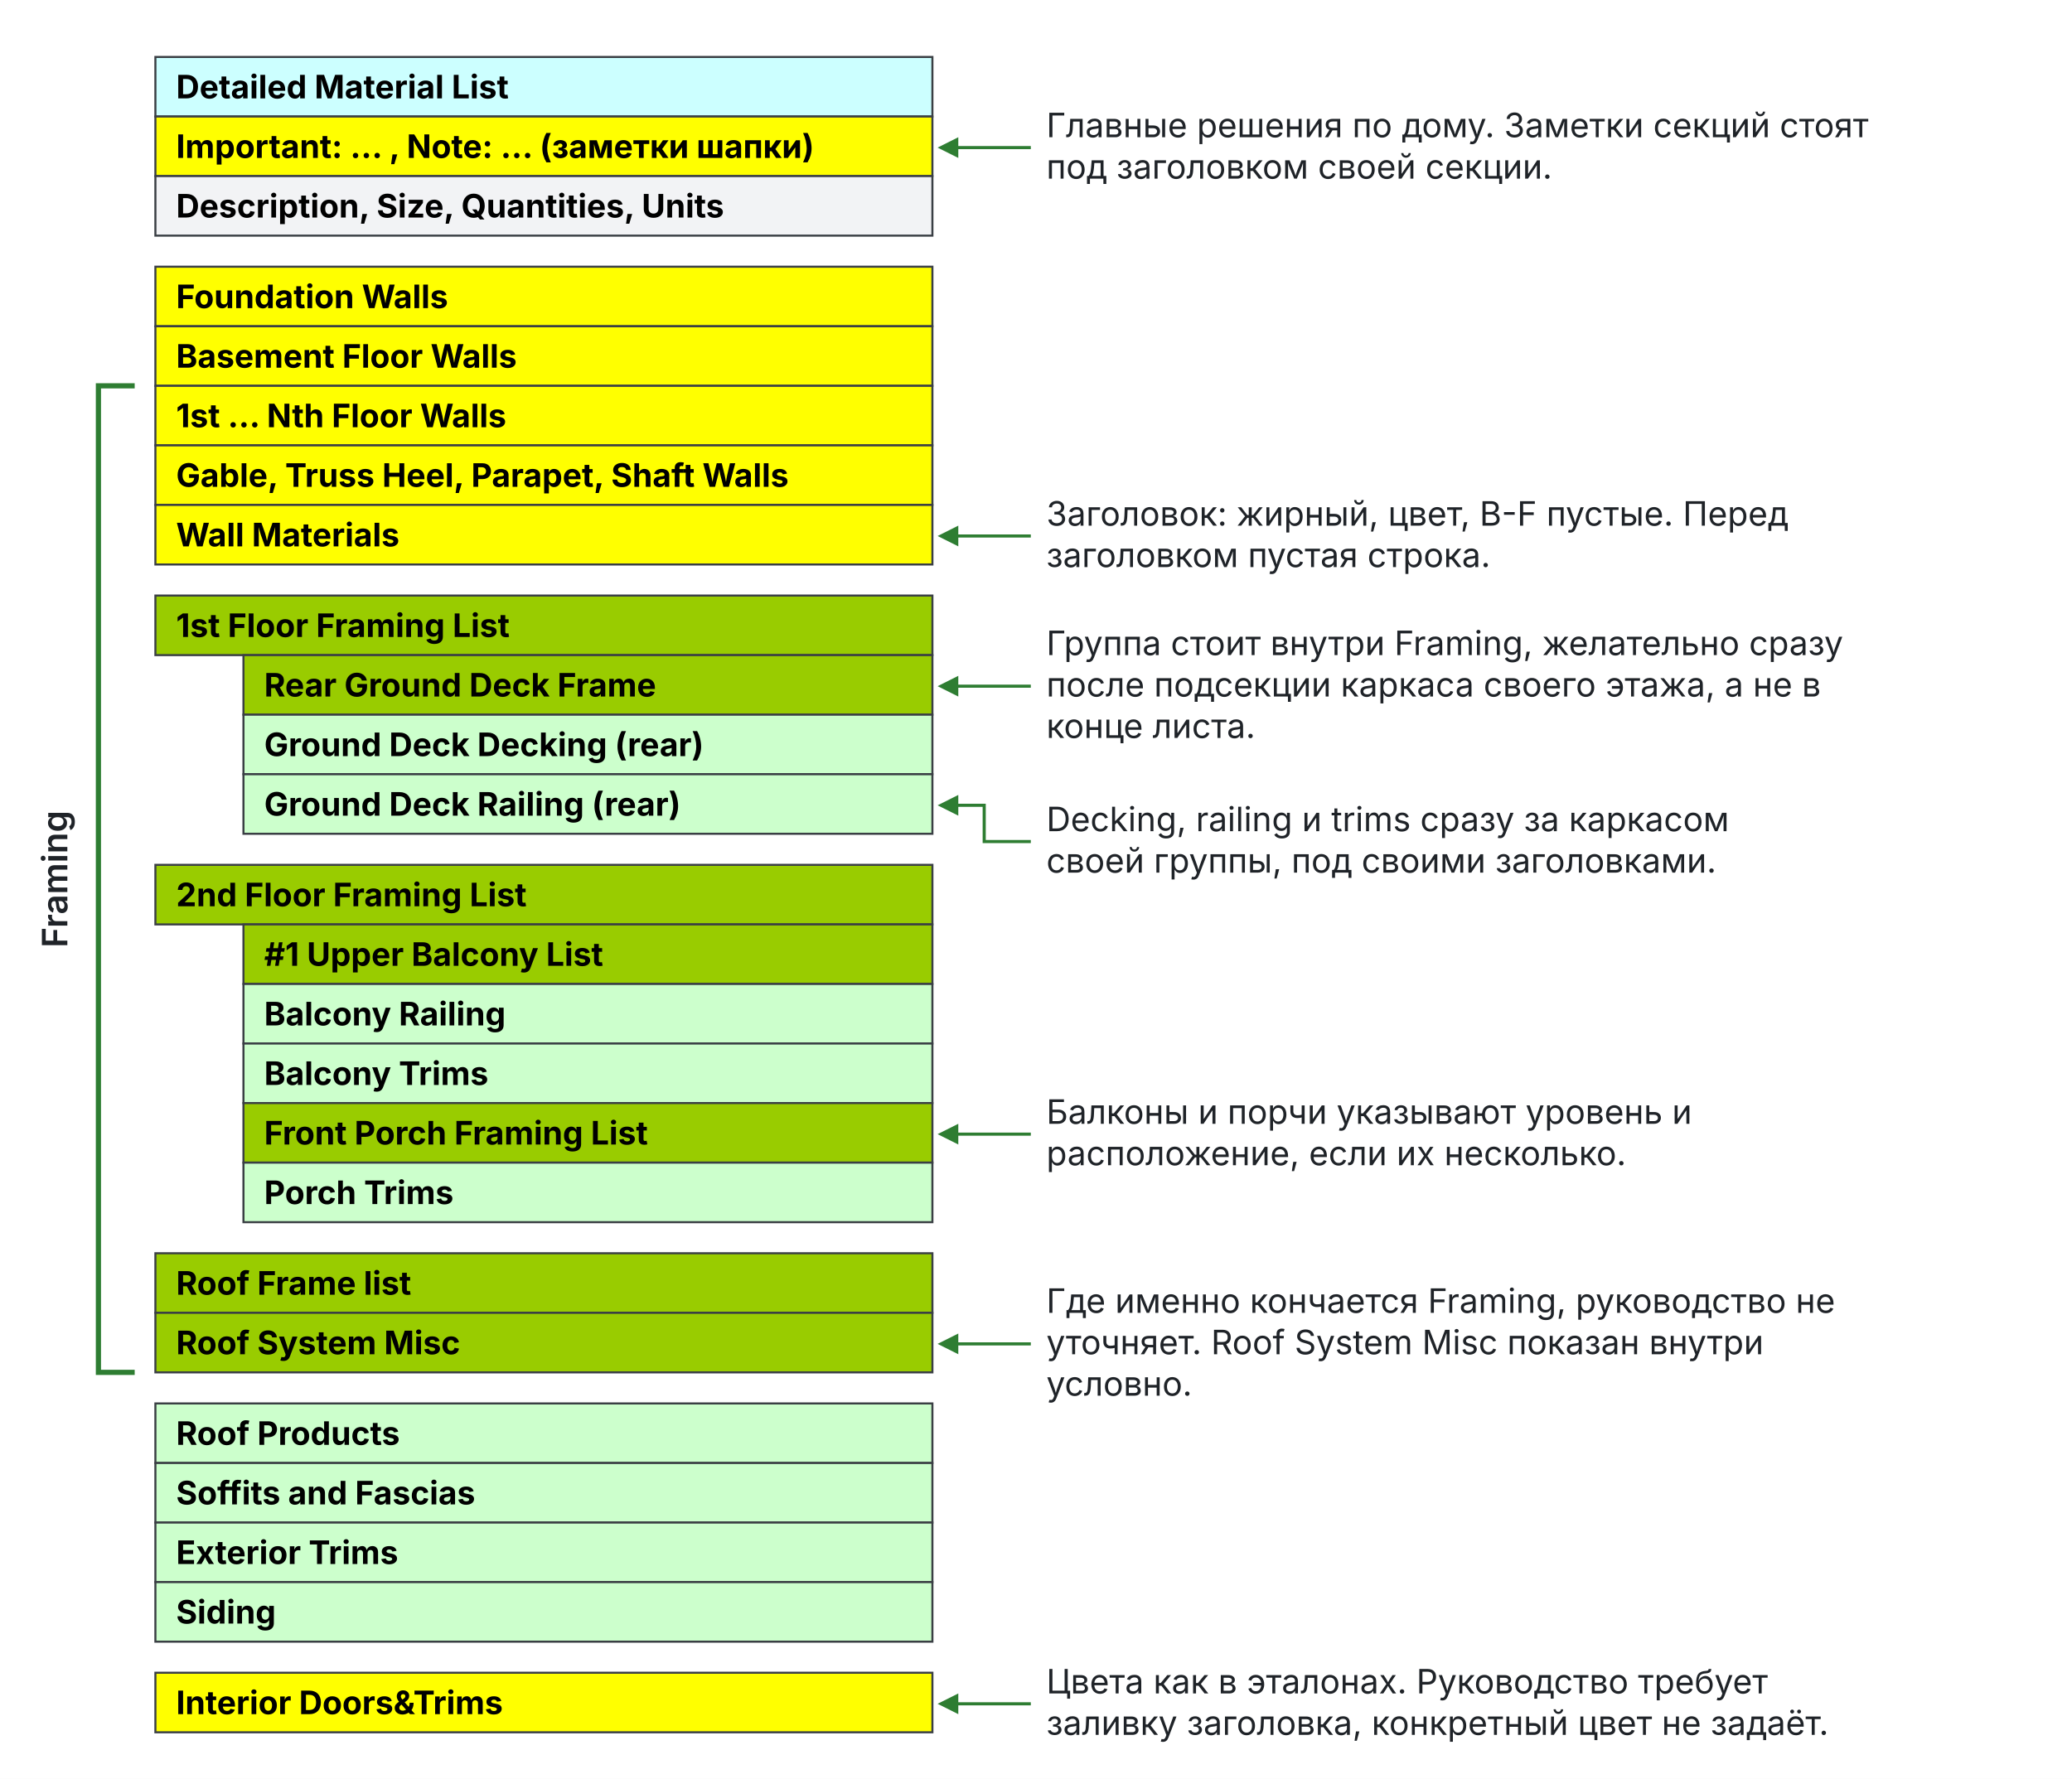
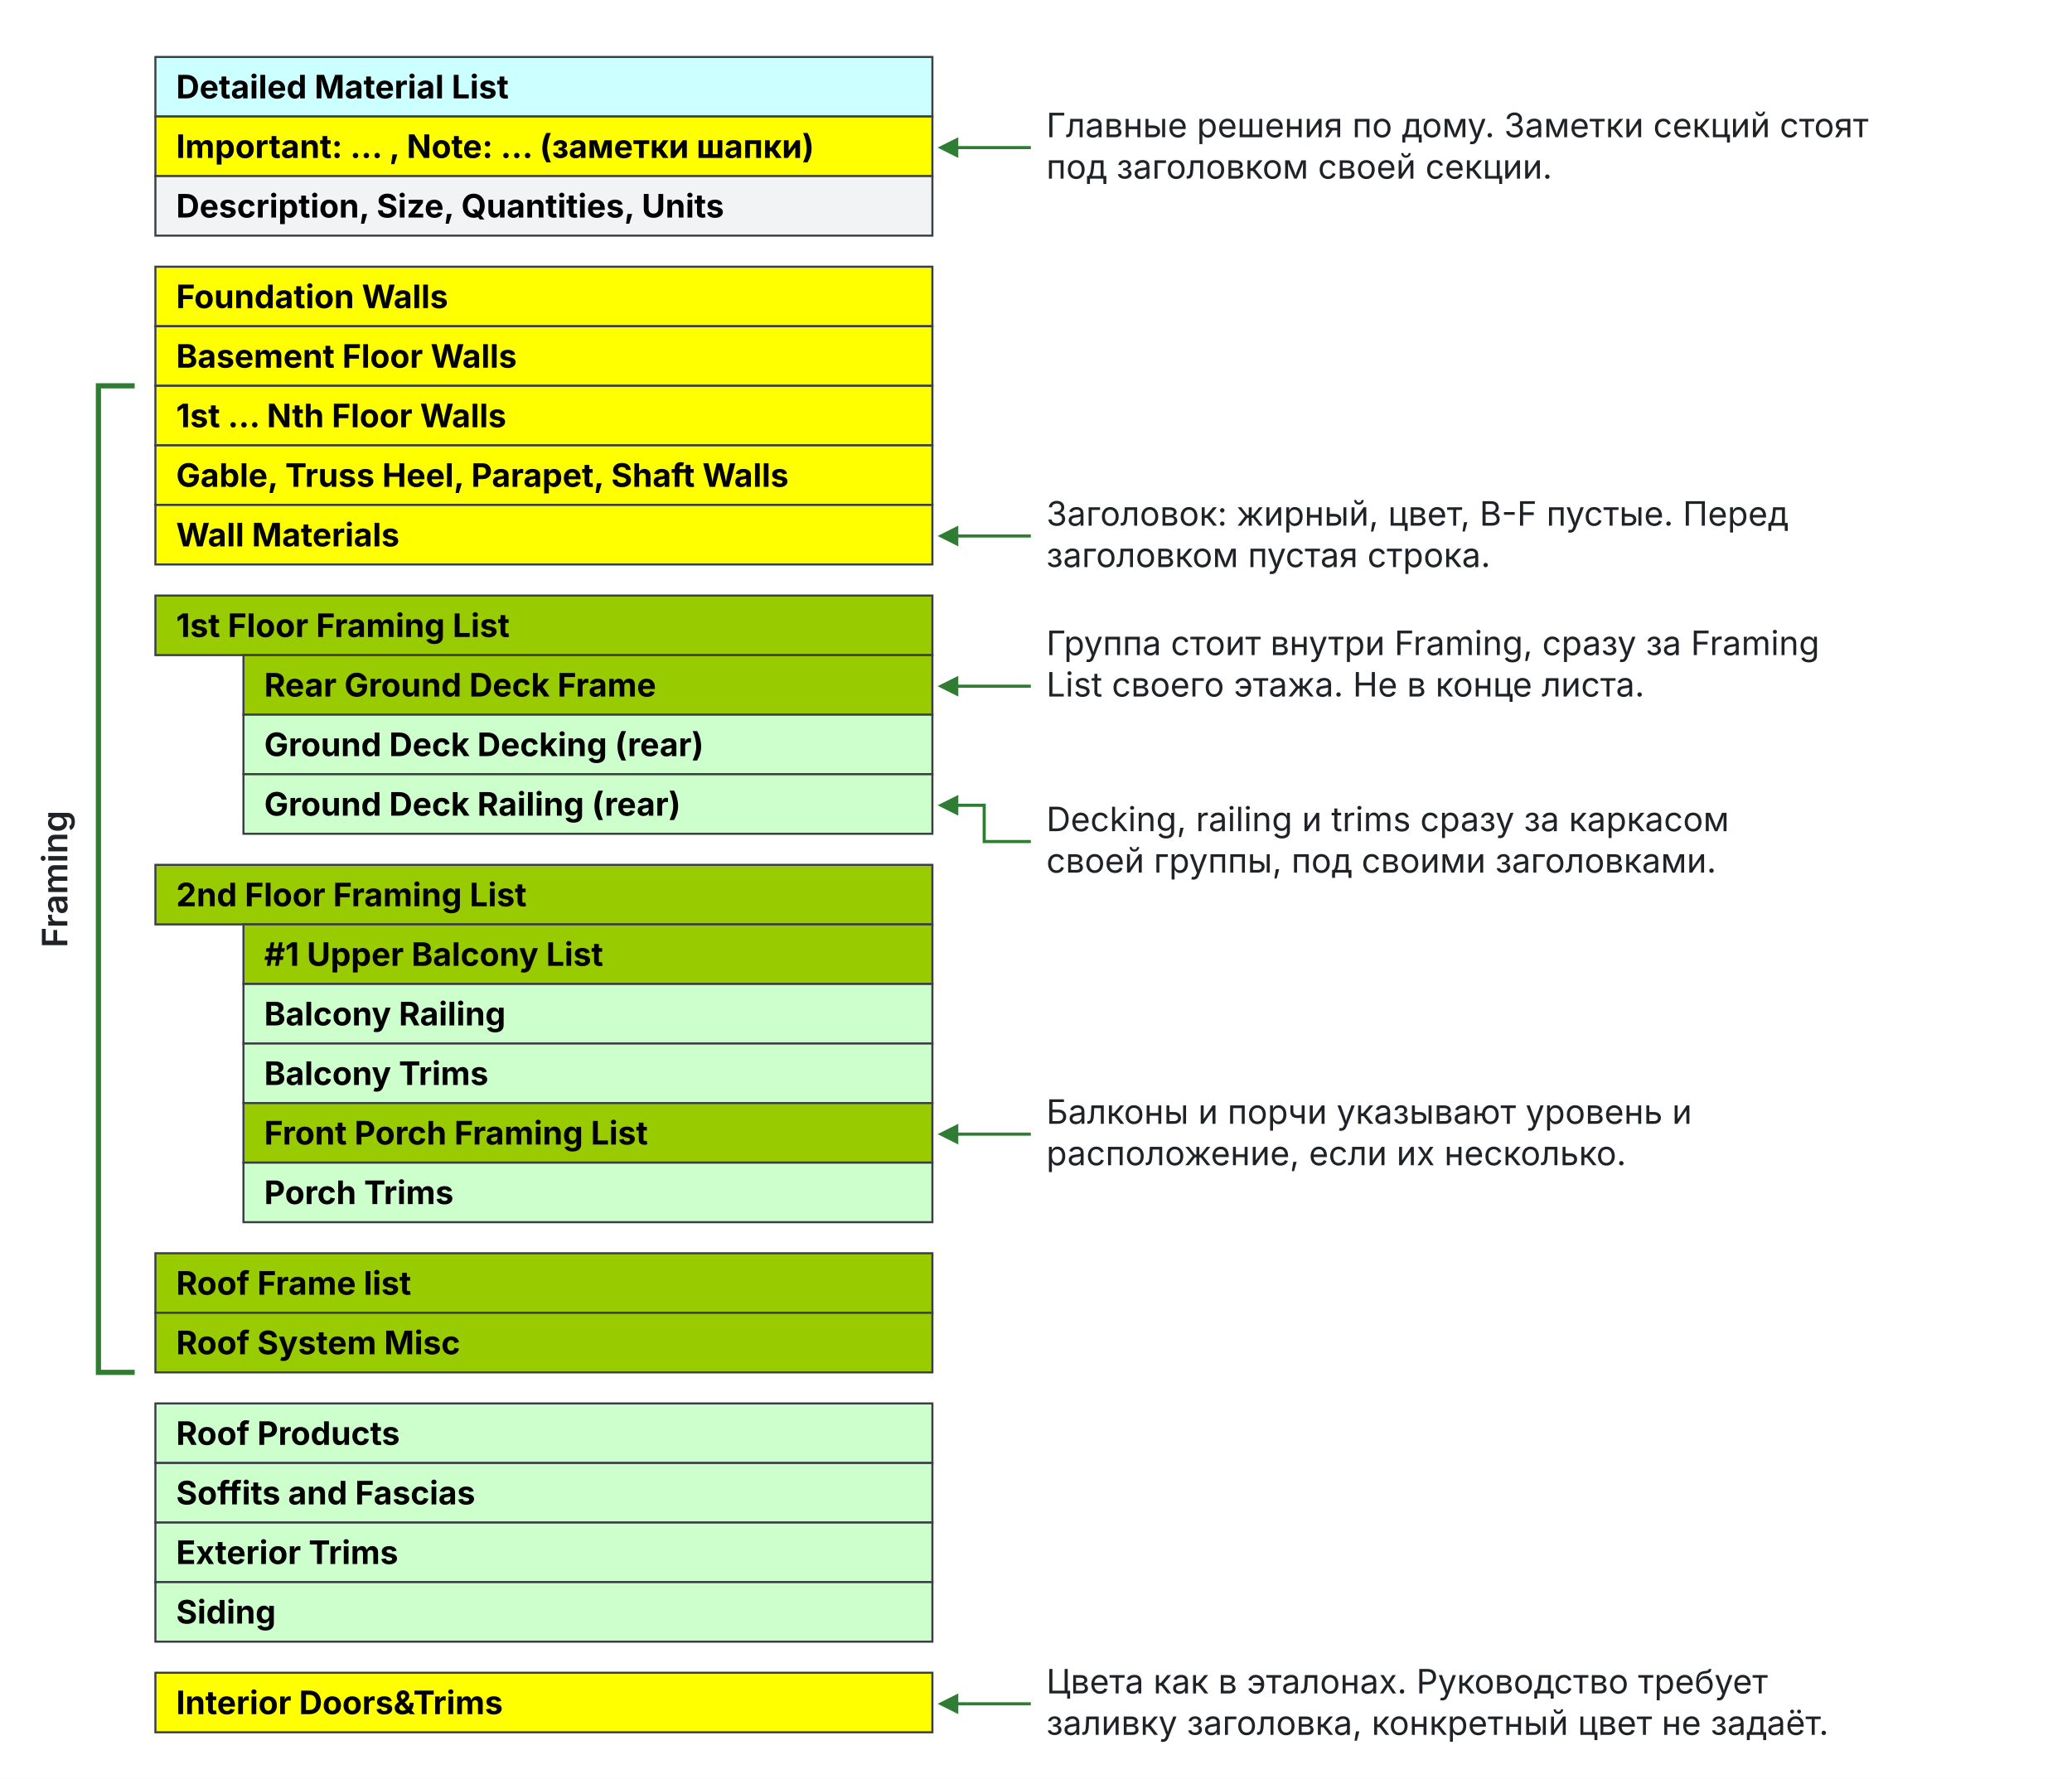
<svg xmlns="http://www.w3.org/2000/svg" width="800" height="687" viewBox="0 0 800 687" role="img" aria-labelledby="t d">
  <style>text{font-family:Inter,"Segoe UI",Arial,sans-serif}.h{font-size:15px;font-weight:700;fill:#1f2328}.t{font-size:13px;fill:#1f2328}.n{font-size:13px}.c{font-size:12.5px}.cb{font-size:12.5px;font-weight:700}.col{font-size:11px;fill:#5a6168}.sm{font-size:12px;fill:#5a6168}.bt{font-size:13.5px;font-weight:600;fill:#1f2328}</style>
  <rect width="800" height="687" fill="#ffffff" />
  <rect x="60" y="22" width="300" height="23" fill="#CCFFFF" stroke="#3a3f44" stroke-width="0.8" />
  <text class="cb" x="68" y="38">Detailed Material List</text>
  <rect x="60" y="45" width="300" height="23" fill="#FFFF00" stroke="#3a3f44" stroke-width="0.8" />
  <text class="cb" x="68" y="61">Important: ... , Note: ... (заметки шапки)</text>
  <rect x="60" y="68" width="300" height="23" fill="#f2f3f5" stroke="#3a3f44" stroke-width="0.8" />
  <text class="cb" x="68" y="84">Description, Size, Quantities, Units</text>
  <rect x="60" y="103" width="300" height="23" fill="#FFFF00" stroke="#3a3f44" stroke-width="0.8" />
  <text class="cb" x="68" y="119">Foundation Walls</text>
  <rect x="60" y="126" width="300" height="23" fill="#FFFF00" stroke="#3a3f44" stroke-width="0.8" />
  <text class="cb" x="68" y="142">Basement Floor Walls</text>
  <rect x="60" y="149" width="300" height="23" fill="#FFFF00" stroke="#3a3f44" stroke-width="0.8" />
  <text class="cb" x="68" y="165">1st ... Nth Floor Walls</text>
  <rect x="60" y="172" width="300" height="23" fill="#FFFF00" stroke="#3a3f44" stroke-width="0.8" />
  <text class="cb" x="68" y="188">Gable, Truss Heel, Parapet, Shaft Walls</text>
  <rect x="60" y="195" width="300" height="23" fill="#FFFF00" stroke="#3a3f44" stroke-width="0.8" />
  <text class="cb" x="68" y="211">Wall Materials</text>
  <rect x="60" y="230" width="300" height="23" fill="#99CC00" stroke="#3a3f44" stroke-width="0.8" />
  <text class="cb" x="68" y="246">1st Floor Framing List</text>
  <rect x="94" y="253" width="266" height="23" fill="#99CC00" stroke="#3a3f44" stroke-width="0.8" />
  <text class="cb" x="102" y="269">Rear Ground Deck Frame</text>
  <rect x="94" y="276" width="266" height="23" fill="#CCFFCC" stroke="#3a3f44" stroke-width="0.8" />
  <text class="cb" x="102" y="292">Ground Deck Decking (rear)</text>
  <rect x="94" y="299" width="266" height="23" fill="#CCFFCC" stroke="#3a3f44" stroke-width="0.8" />
  <text class="cb" x="102" y="315">Ground Deck Railing (rear)</text>
  <rect x="60" y="334" width="300" height="23" fill="#99CC00" stroke="#3a3f44" stroke-width="0.8" />
  <text class="cb" x="68" y="350">2nd Floor Framing List</text>
  <rect x="94" y="357" width="266" height="23" fill="#99CC00" stroke="#3a3f44" stroke-width="0.8" />
  <text class="cb" x="102" y="373">#1 Upper Balcony List</text>
  <rect x="94" y="380" width="266" height="23" fill="#CCFFCC" stroke="#3a3f44" stroke-width="0.8" />
  <text class="cb" x="102" y="396">Balcony Railing</text>
  <rect x="94" y="403" width="266" height="23" fill="#CCFFCC" stroke="#3a3f44" stroke-width="0.8" />
  <text class="cb" x="102" y="419">Balcony Trims</text>
  <rect x="94" y="426" width="266" height="23" fill="#99CC00" stroke="#3a3f44" stroke-width="0.8" />
  <text class="cb" x="102" y="442">Front Porch Framing List</text>
  <rect x="94" y="449" width="266" height="23" fill="#CCFFCC" stroke="#3a3f44" stroke-width="0.8" />
  <text class="cb" x="102" y="465">Porch Trims</text>
  <rect x="60" y="484" width="300" height="23" fill="#99CC00" stroke="#3a3f44" stroke-width="0.8" />
  <text class="cb" x="68" y="500">Roof Frame list</text>
  <rect x="60" y="507" width="300" height="23" fill="#99CC00" stroke="#3a3f44" stroke-width="0.8" />
  <text class="cb" x="68" y="523">Roof System Misc</text>
  <rect x="60" y="542" width="300" height="23" fill="#CCFFCC" stroke="#3a3f44" stroke-width="0.8" />
  <text class="cb" x="68" y="558">Roof Products</text>
  <rect x="60" y="565" width="300" height="23" fill="#CCFFCC" stroke="#3a3f44" stroke-width="0.8" />
  <text class="cb" x="68" y="581">Soffits and Fascias</text>
  <rect x="60" y="588" width="300" height="23" fill="#CCFFCC" stroke="#3a3f44" stroke-width="0.8" />
  <text class="cb" x="68" y="604">Exterior Trims</text>
  <rect x="60" y="611" width="300" height="23" fill="#CCFFCC" stroke="#3a3f44" stroke-width="0.8" />
  <text class="cb" x="68" y="627">Siding</text>
  <rect x="60" y="646" width="300" height="23" fill="#FFFF00" stroke="#3a3f44" stroke-width="0.8" />
  <text class="cb" x="68" y="662">Interior Doors&amp;Trims</text>
  <path d="M52,149 L38,149 L38,530 L52,530" fill="none" stroke="#2e7d32" stroke-width="2" />
  <text transform="rotate(-90 26 339.5)" class="bt" x="26" y="339.5" text-anchor="middle">Framing</text>
  <path d="M398,57 L380,57 L380,57 L368,57" fill="none" stroke="#2e7d32" stroke-width="1.2" />
  <path d="M362,57 L370,53 L370,61 z" fill="#2e7d32" />
  <text class="n" x="404" y="53" fill="#1f2328">Главные решения по дому. Заметки секций стоят</text>
  <text class="n" x="404" y="69" fill="#1f2328">под заголовком своей секции.</text>
  <path d="M398,207 L380,207 L380,207 L368,207" fill="none" stroke="#2e7d32" stroke-width="1.2" />
  <path d="M362,207 L370,203 L370,211 z" fill="#2e7d32" />
  <text class="n" x="404" y="203" fill="#1f2328">Заголовок: жирный, цвет, B-F пустые. Перед</text>
  <text class="n" x="404" y="219" fill="#1f2328">заголовком пустая строка.</text>
  <path d="M398,265 L380,265 L380,265 L368,265" fill="none" stroke="#2e7d32" stroke-width="1.2" />
  <path d="M362,265 L370,261 L370,269 z" fill="#2e7d32" />
-   <text class="n" x="404" y="253" fill="#1f2328">Группа стоит внутри Framing, желательно сразу</text>
-   <text class="n" x="404" y="269" fill="#1f2328">после подсекции каркаса своего этажа, а не в</text>
-   <text class="n" x="404" y="285" fill="#1f2328">конце листа.</text>
+   <text class="n" x="404" y="253" fill="#1f2328">Группа стоит внутри Framing, сразу за Framing</text>
+   <text class="n" x="404" y="269" fill="#1f2328">List своего этажа. Не в конце листа.</text>
  <path d="M398,325 L380,325 L380,311 L368,311" fill="none" stroke="#2e7d32" stroke-width="1.2" />
  <path d="M362,311 L370,307 L370,315 z" fill="#2e7d32" />
  <text class="n" x="404" y="321" fill="#1f2328">Decking, railing и trims сразу за каркасом</text>
  <text class="n" x="404" y="337" fill="#1f2328">своей группы, под своими заголовками.</text>
  <path d="M398,438 L380,438 L380,438 L368,438" fill="none" stroke="#2e7d32" stroke-width="1.2" />
  <path d="M362,438 L370,434 L370,442 z" fill="#2e7d32" />
  <text class="n" x="404" y="434" fill="#1f2328">Балконы и порчи указывают уровень и</text>
  <text class="n" x="404" y="450" fill="#1f2328">расположение, если их несколько.</text>
-   <path d="M398,519 L380,519 L380,519 L368,519" fill="none" stroke="#2e7d32" stroke-width="1.2" />
-   <path d="M362,519 L370,515 L370,523 z" fill="#2e7d32" />
-   <text class="n" x="404" y="507" fill="#1f2328">Где именно кончается Framing, руководство не</text>
-   <text class="n" x="404" y="523" fill="#1f2328">уточняет. Roof System Misc показан внутри</text>
-   <text class="n" x="404" y="539" fill="#1f2328">условно.</text>
  <path d="M398,658 L380,658 L380,658 L368,658" fill="none" stroke="#2e7d32" stroke-width="1.2" />
  <path d="M362,658 L370,654 L370,662 z" fill="#2e7d32" />
  <text class="n" x="404" y="654" fill="#1f2328">Цвета как в эталонах. Руководство требует</text>
  <text class="n" x="404" y="670" fill="#1f2328">заливку заголовка, конкретный цвет не задаёт.</text>
</svg>
